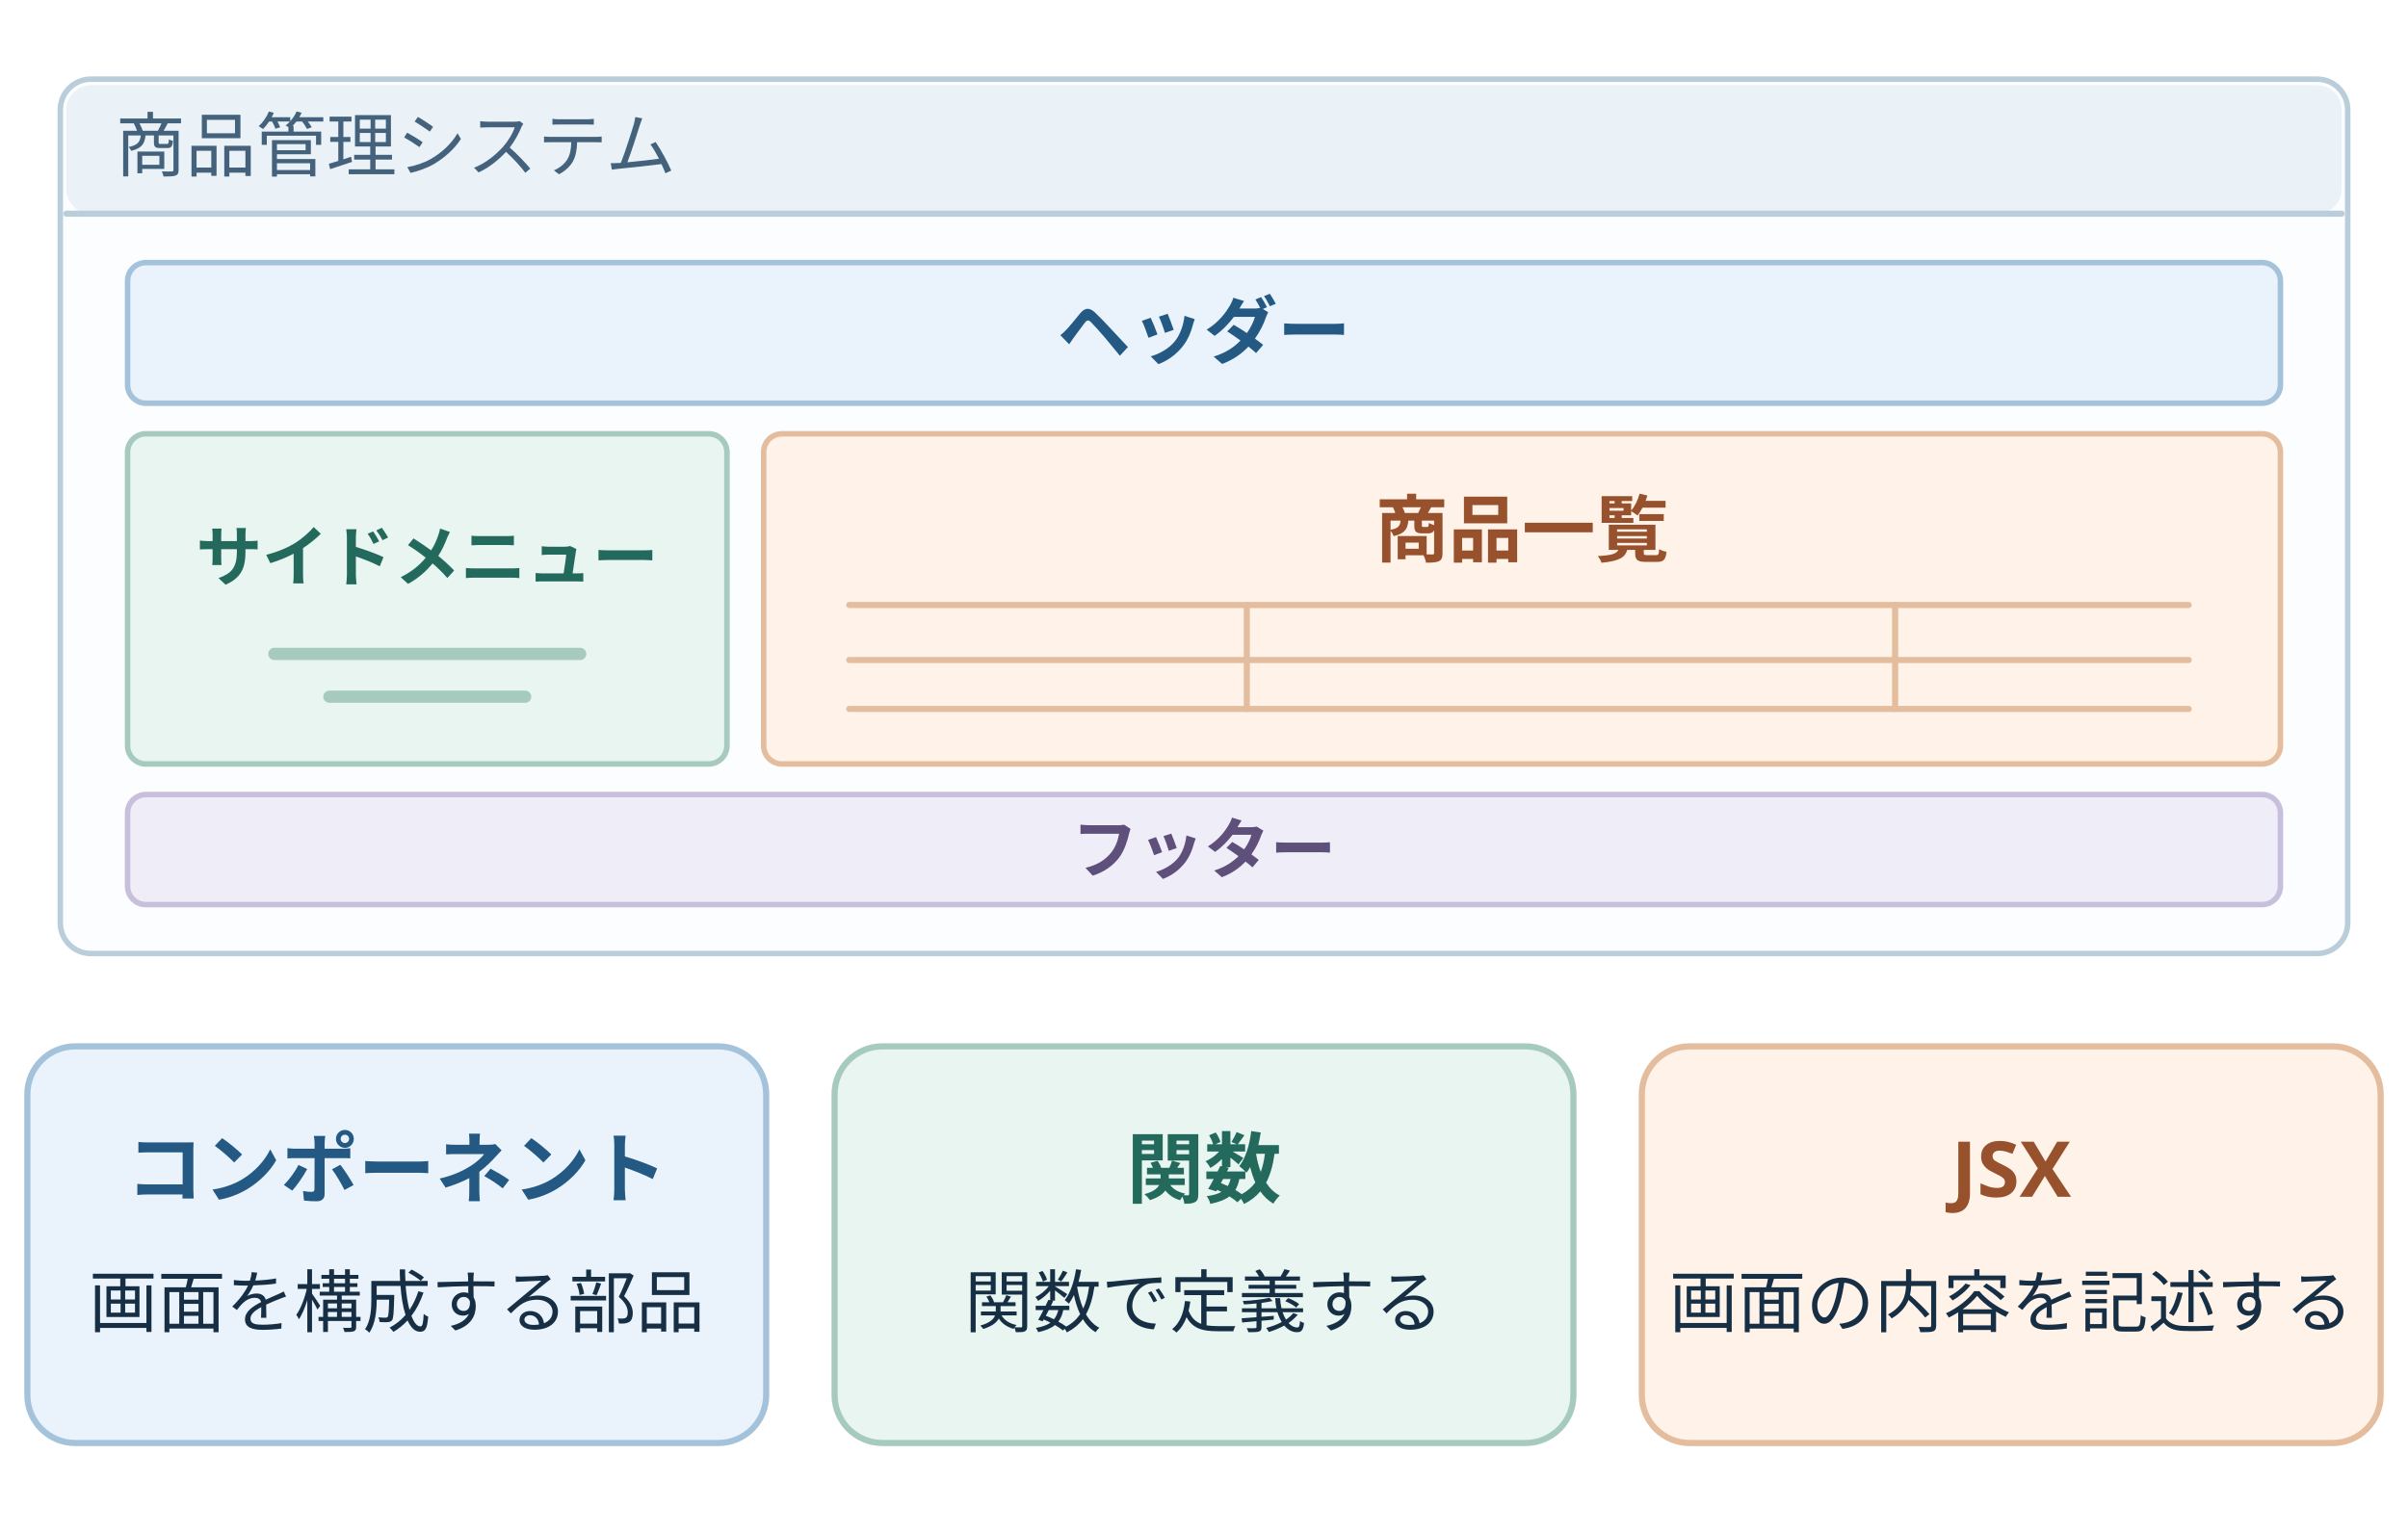
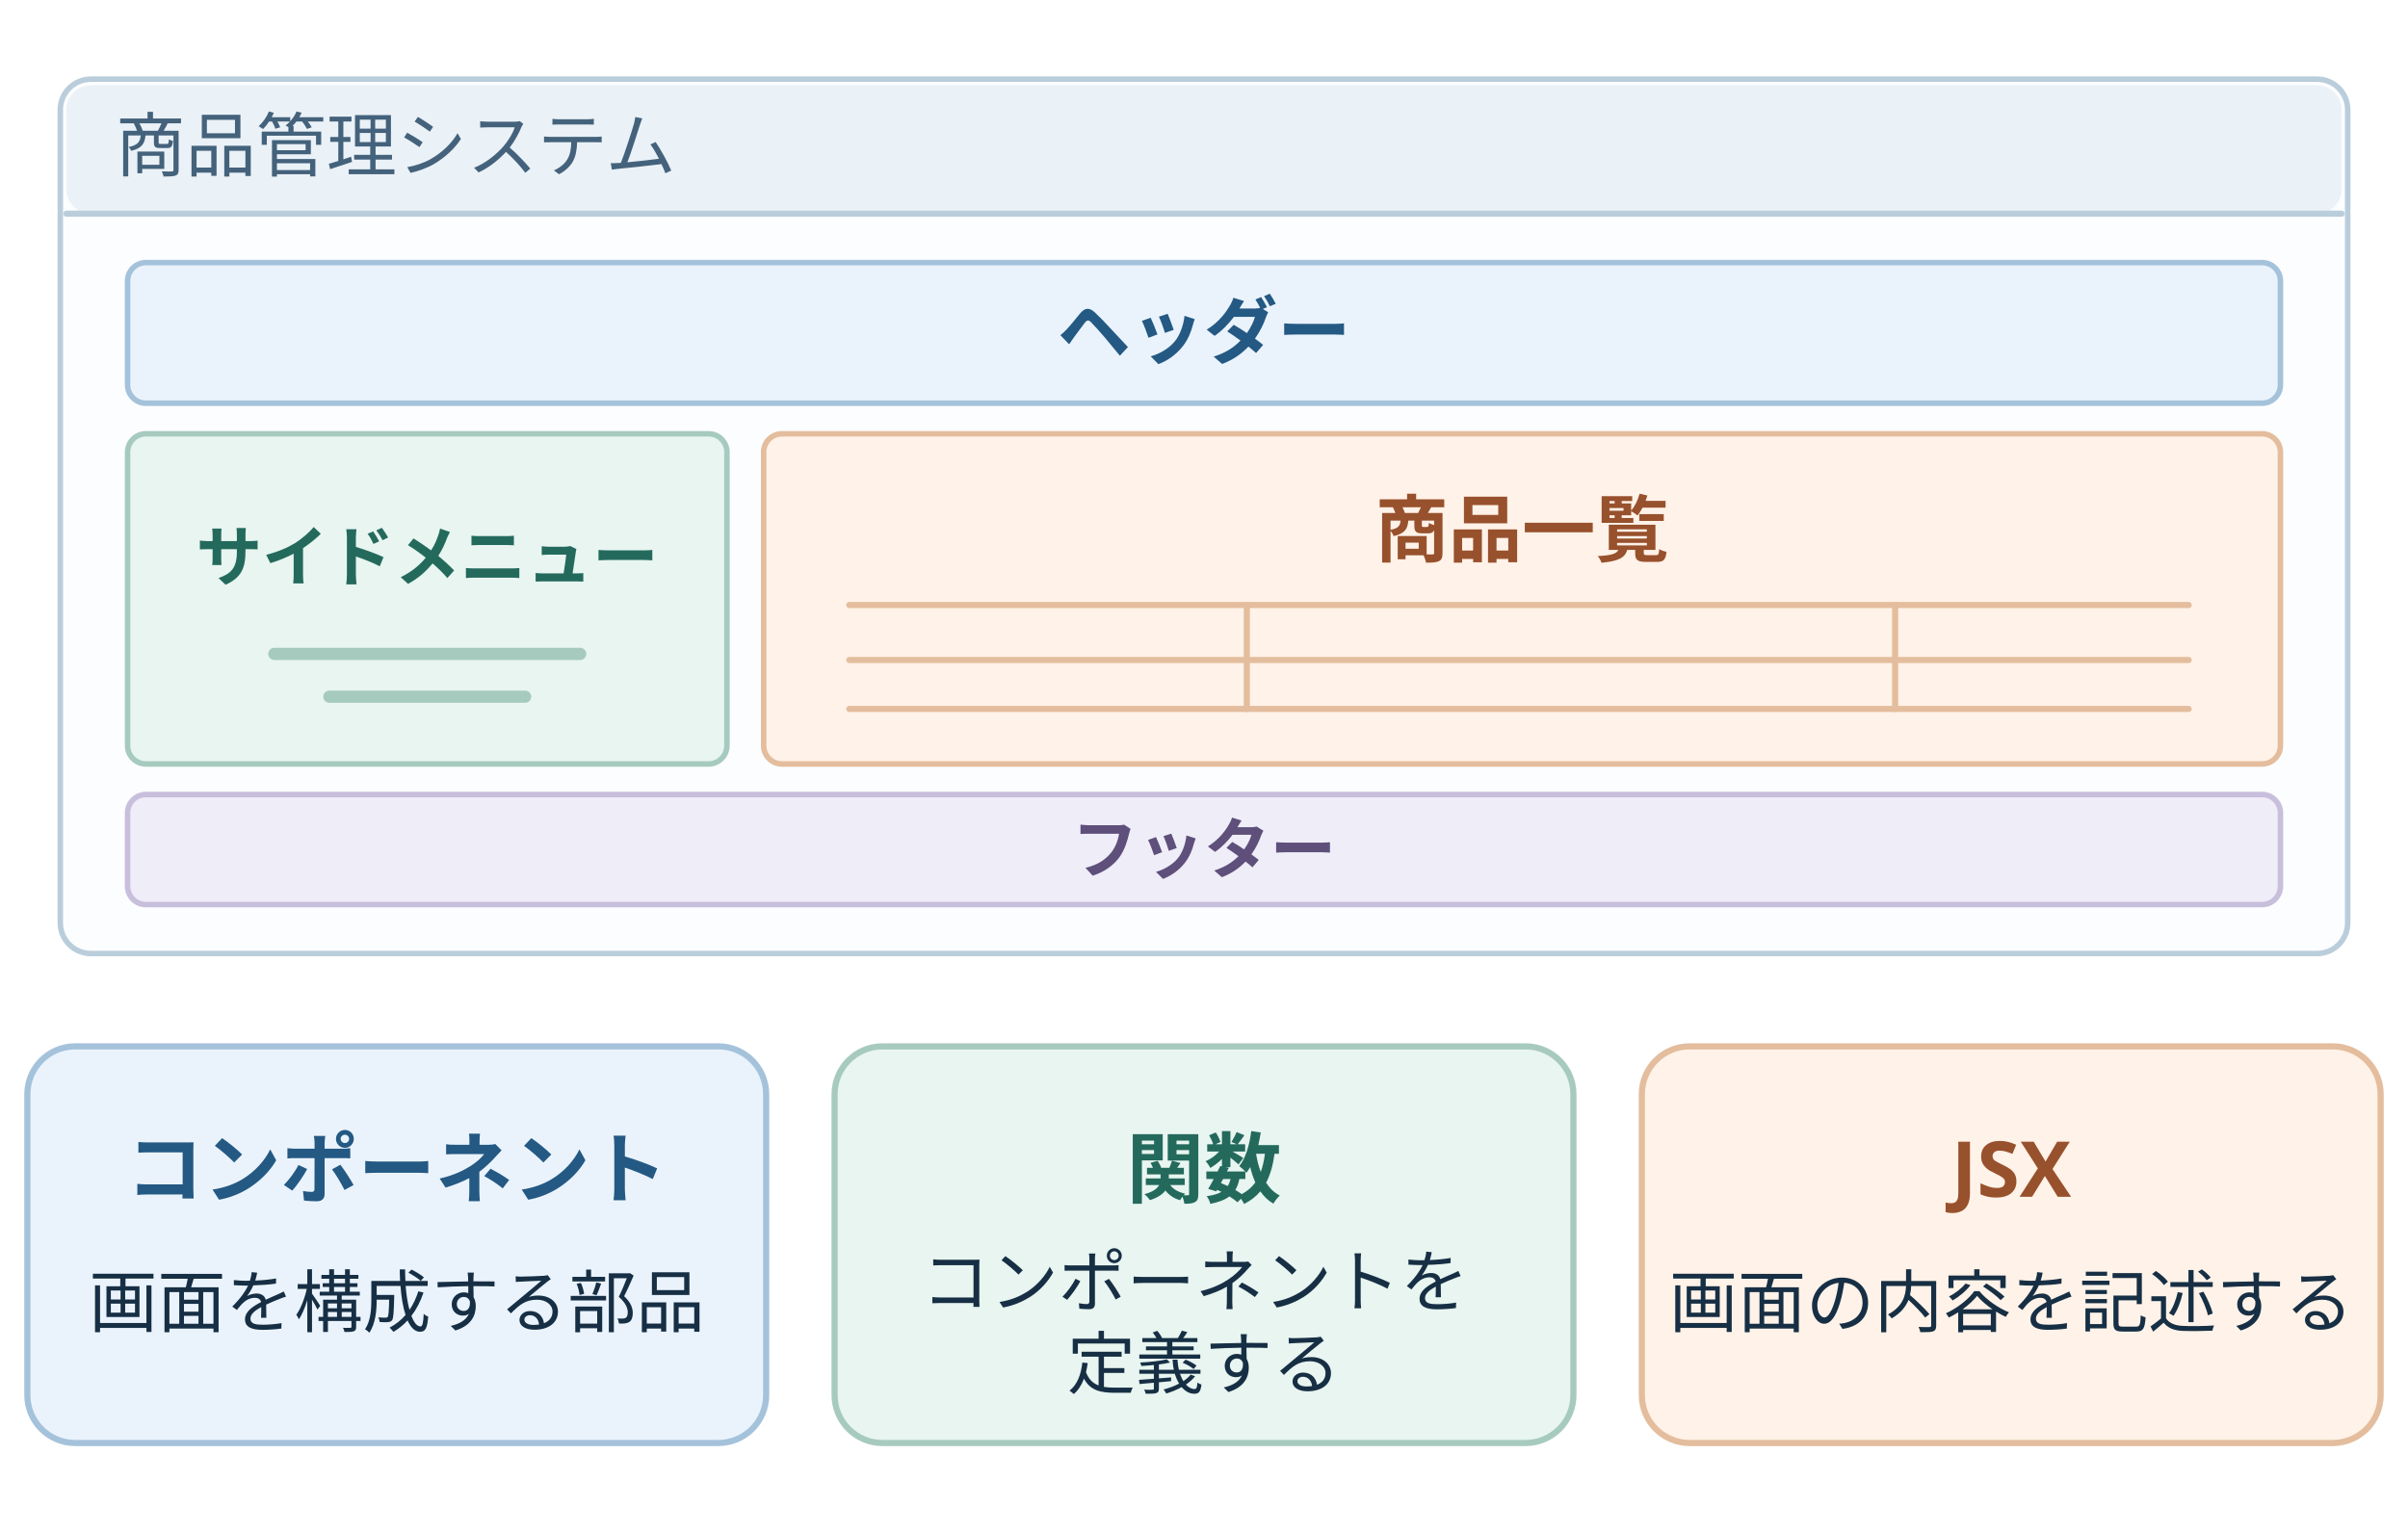
<svg xmlns="http://www.w3.org/2000/svg" width="352" height="224" viewBox="0 0 352 224">
  <svg x="6" y="8" width="340" height="135" viewBox="0 0 380 151">
    <rect x="3" y="4" width="374" height="143" rx="5" fill="#fcfdff" stroke="#bacddb" stroke-width="0.9" />
    <rect x="4" y="5" width="372" height="21" rx="4" fill="#eaf1f7" stroke="none" stroke-width="0.9" />
    <path d="M4 26 L376 26" fill="none" stroke="#bacddb" stroke-width="1" stroke-linecap="round" />
    <text x="12" y="19" font-family="Meiryo" font-size="11.5" fill="#44627b" text-anchor="start" font-weight="400">商品管理システム</text>
    <rect x="14" y="34" width="352" height="23" rx="3" fill="#eaf3fc" stroke="#a5c2db" stroke-width="0.9" />
    <text x="190" y="49.5" font-family="Meiryo" font-size="12" fill="#245983" text-anchor="middle" font-weight="700">ヘッダー</text>
    <rect x="14" y="62" width="98" height="54" rx="3" fill="#e8f5f0" stroke="#a7cabf" stroke-width="0.9" />
    <text x="63" y="86" font-family="Meiryo" font-size="10.8" fill="#246a5c" text-anchor="middle" font-weight="700">サイドメニュー</text>
    <path d="M38 98 L88 98" fill="none" stroke="#a7cabf" stroke-width="2" stroke-linecap="round" />
    <path d="M47 105 L79 105" fill="none" stroke="#a7cabf" stroke-width="2" stroke-linecap="round" />
    <rect x="118" y="62" width="248" height="54" rx="3" fill="#fff2e8" stroke="#e3bd9d" stroke-width="0.9" />
    <text x="242" y="82" font-family="Meiryo" font-size="12" fill="#98512d" text-anchor="middle" font-weight="700">商品一覧</text>
    <path d="M132 90 L351 90" fill="none" stroke="#e3bd9d" stroke-width="1" stroke-linecap="round" />
    <path d="M132 99 L351 99" fill="none" stroke="#e3bd9d" stroke-width="1" stroke-linecap="round" />
    <path d="M132 107 L351 107" fill="none" stroke="#e3bd9d" stroke-width="1" stroke-linecap="round" />
    <path d="M197 90 L197 107" fill="none" stroke="#e3bd9d" stroke-width="1" stroke-linecap="round" />
    <path d="M303 90 L303 107" fill="none" stroke="#e3bd9d" stroke-width="1" stroke-linecap="round" />
    <rect x="14" y="121" width="352" height="18" rx="3" fill="#efedf8" stroke="#c8bfdc" stroke-width="0.9" />
    <text x="190" y="133.8" font-family="Meiryo" font-size="10.8" fill="#5e4f7b" text-anchor="middle" font-weight="700">フッター</text>
  </svg>
  <g font-family="Meiryo" text-anchor="middle" font-size="10">
    <rect x="4" y="153" width="108" height="58" rx="7" fill="#eaf3fc" stroke="#a5c2db" stroke-width="0.9" />
    <text x="58" y="175" font-size="11.3" font-weight="700" fill="#245983">コンポーネント</text>
    <text x="58" y="194" fill="#172f44">画面を構成する部品</text>
    <rect x="122" y="153" width="108" height="58" rx="7" fill="#e8f5f0" stroke="#a7cabf" stroke-width="0.9" />
    <text x="176" y="175" font-size="11.3" font-weight="700" fill="#246a5c">関数</text>
-     <text x="176" y="194" fill="#172f44">関数で定義する</text>
+     <text x="176" y="191" fill="#172f44">
+       <tspan x="176">コンポーネントを</tspan>
+       <tspan x="176" dy="12">定義する</tspan>
+     </text>
    <rect x="240" y="153" width="108" height="58" rx="7" fill="#fff2e8" stroke="#e3bd9d" stroke-width="0.9" />
    <text x="294" y="175" font-size="11.3" font-weight="700" fill="#98512d">JSX</text>
    <text x="294" y="194" fill="#172f44">画面の内容を記述する</text>
  </g>
</svg>
